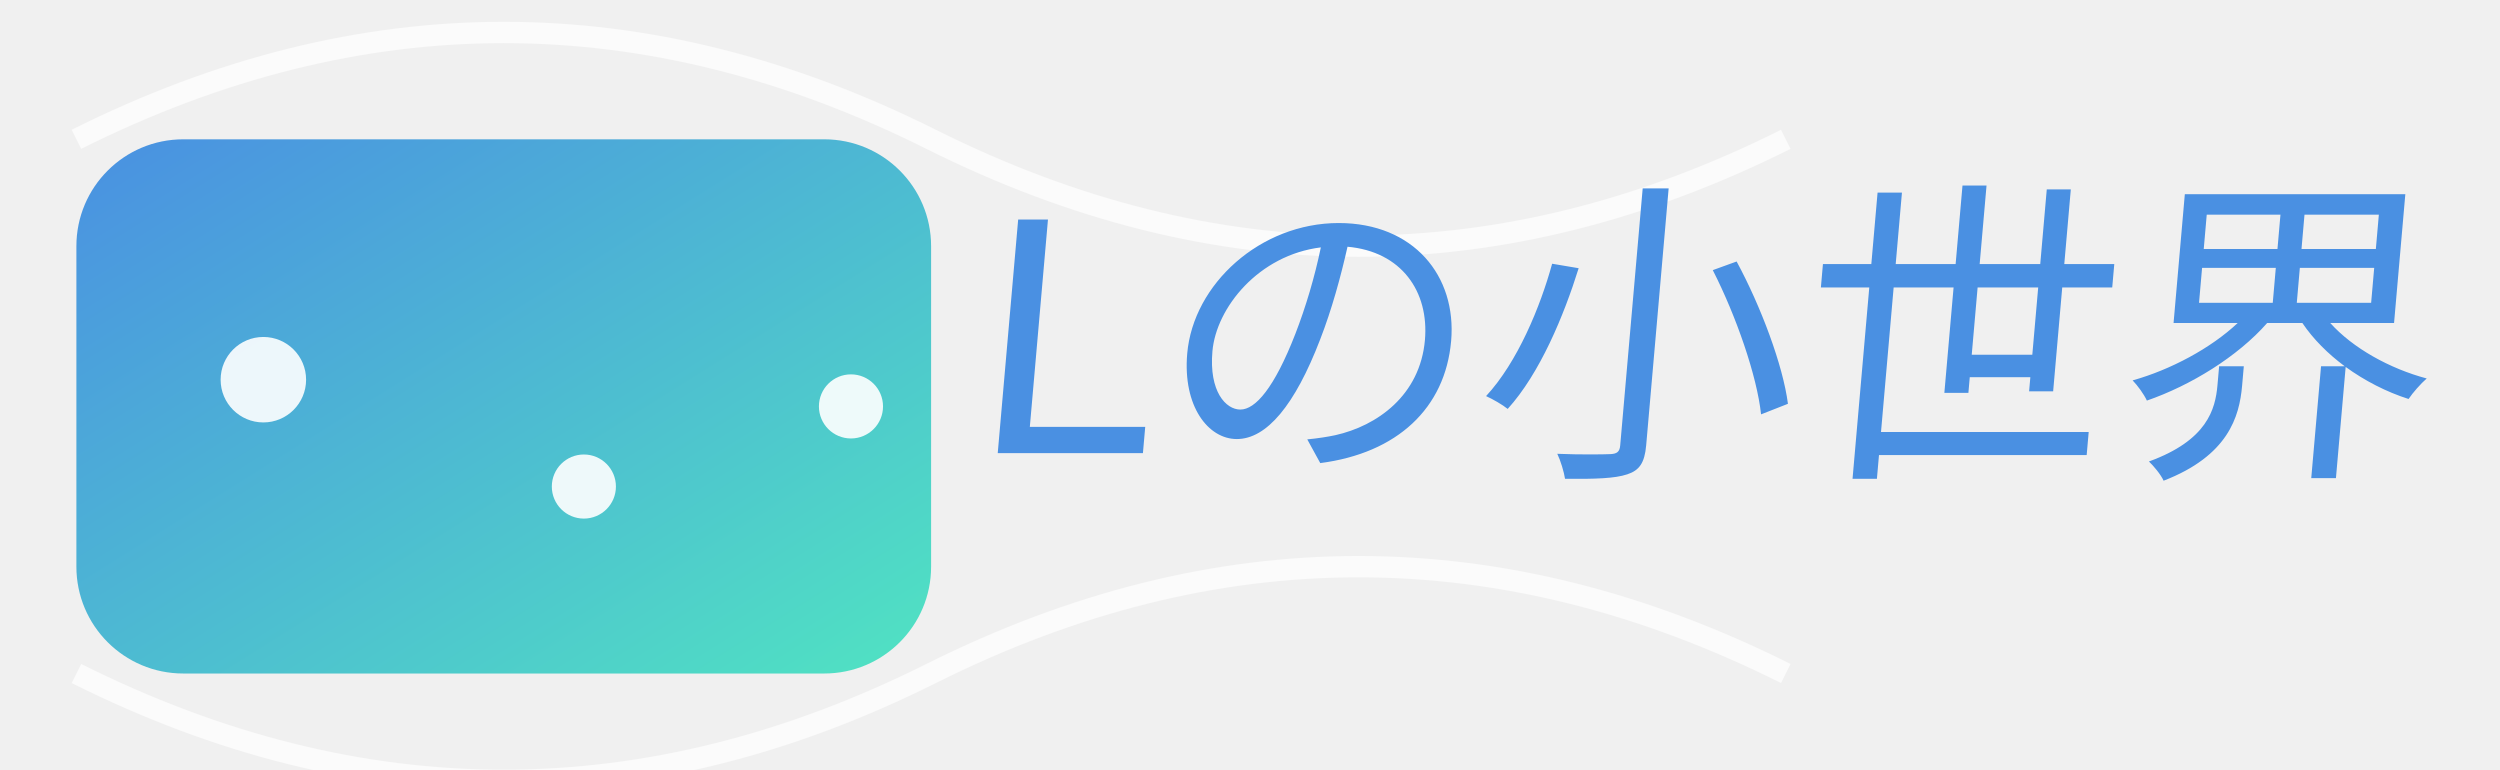
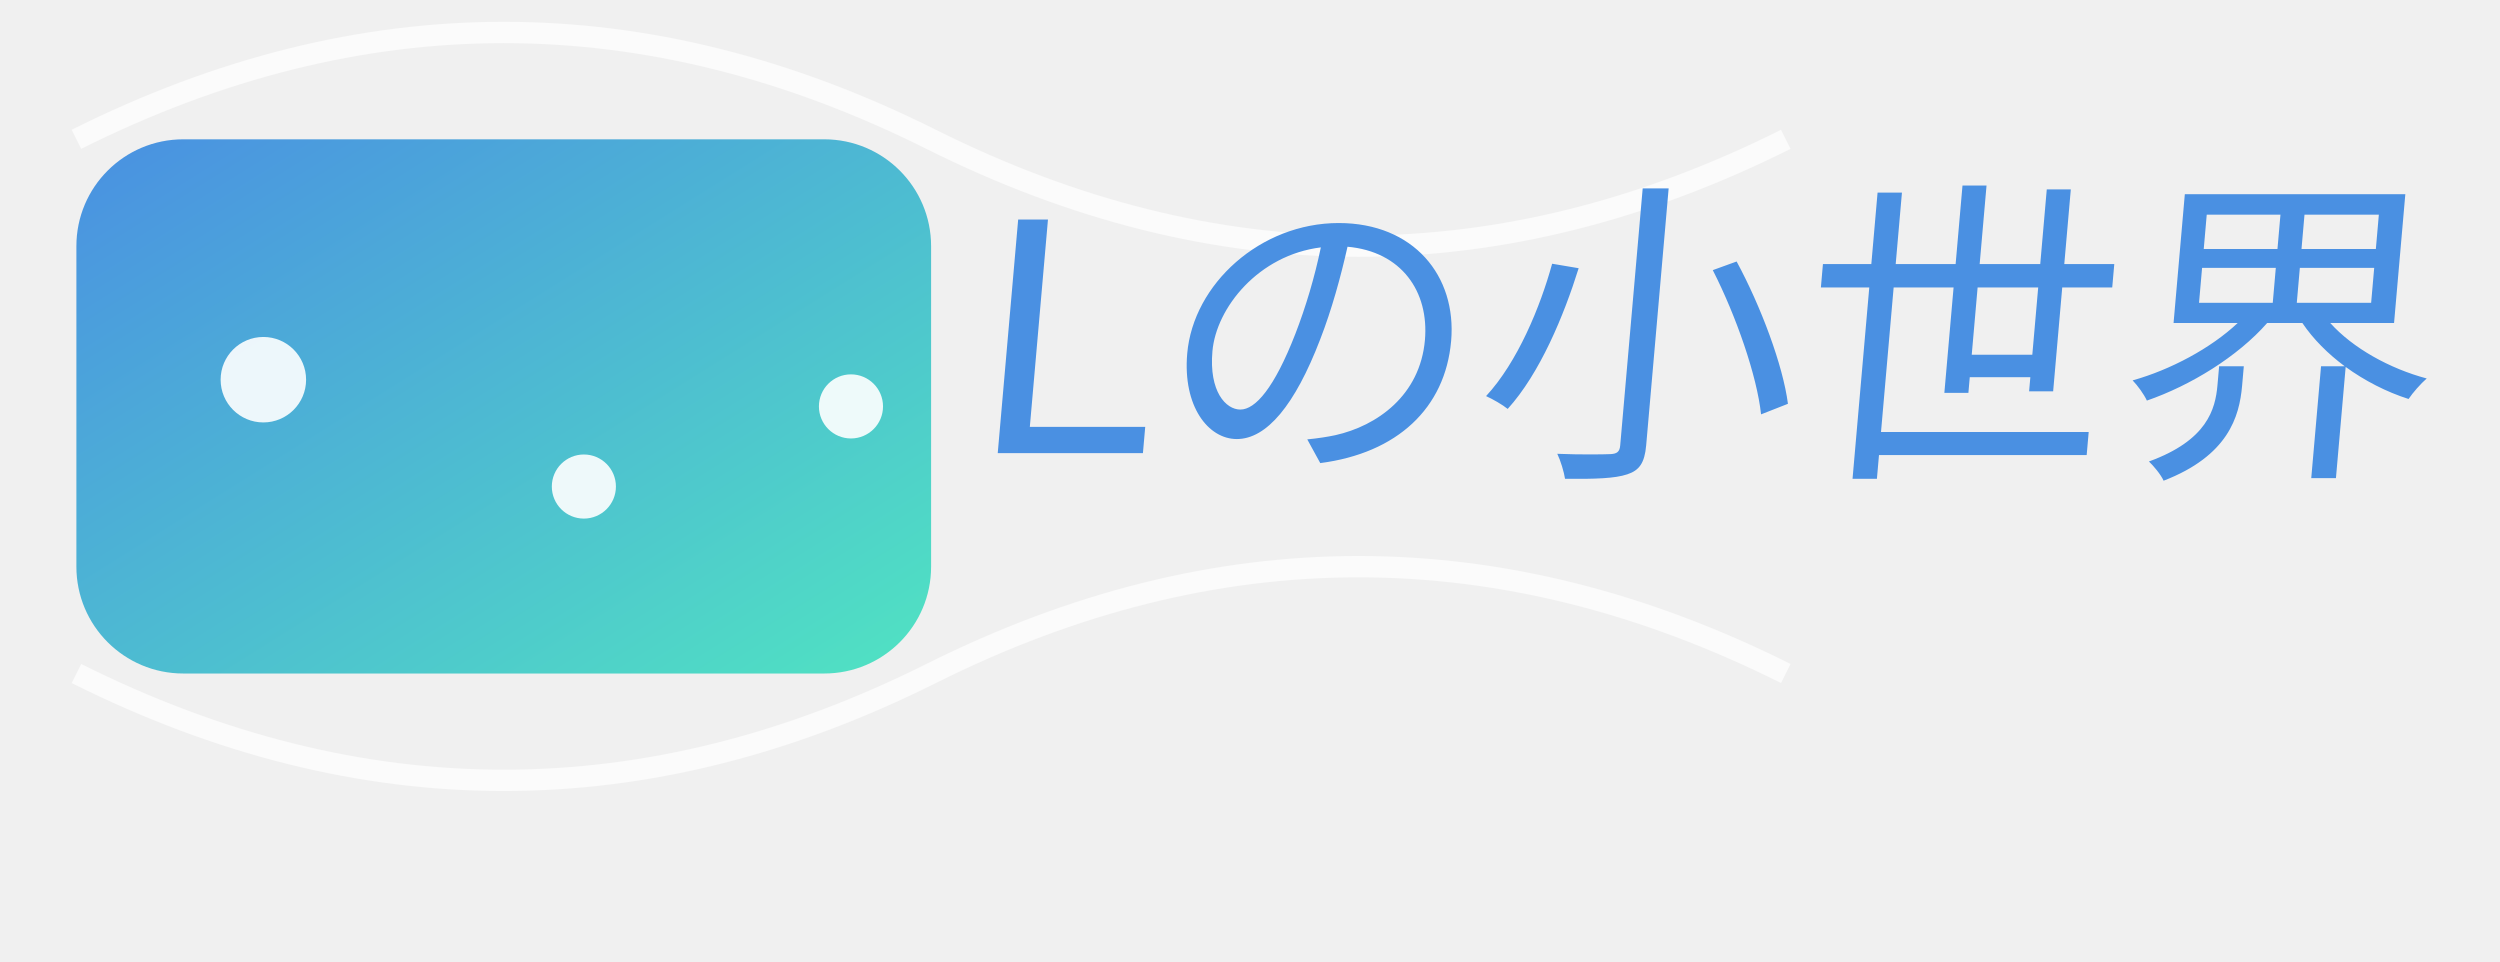
- <svg xmlns="http://www.w3.org/2000/svg" width="2600" height="800" viewBox="0 0 2600 800">
+ <svg xmlns="http://www.w3.org/2000/svg" width="2600" height="1000" viewBox="0 0 2600 1000">
  <defs>
    <linearGradient id="grad" x1="0%" y1="0%" x2="100%" y2="100%">
      <stop offset="0%" stop-color="#4A90E2" />
      <stop offset="100%" stop-color="#50E3C2" />
    </linearGradient>
  </defs>
  <g transform="translate(10,6) scale(1.3889)">
    <rect x="50" y="100" width="640" height="400" rx="80" fill="url(#grad)" />
    <path d="M50,100 q320,-160 640,0 t640,0" stroke="white" stroke-width="16" fill="none" opacity="0.7" />
    <path d="M50,500 q320,160 640,0 t640,0" stroke="white" stroke-width="16" fill="none" opacity="0.7" />
    <circle cx="190" cy="280" r="32" fill="white" opacity="0.9" />
    <circle cx="430" cy="360" r="24" fill="white" opacity="0.9" />
    <circle cx="630" cy="300" r="24" fill="white" opacity="0.9" />
    <text x="750" y="335" font-family="Helvetica, Arial, sans-serif" font-size="240" font-weight="500" fill="#4A90E2" text-anchor="start" alignment-baseline="middle" transform="skewX(-5)">
      Lの小世界
    </text>
  </g>
</svg>
